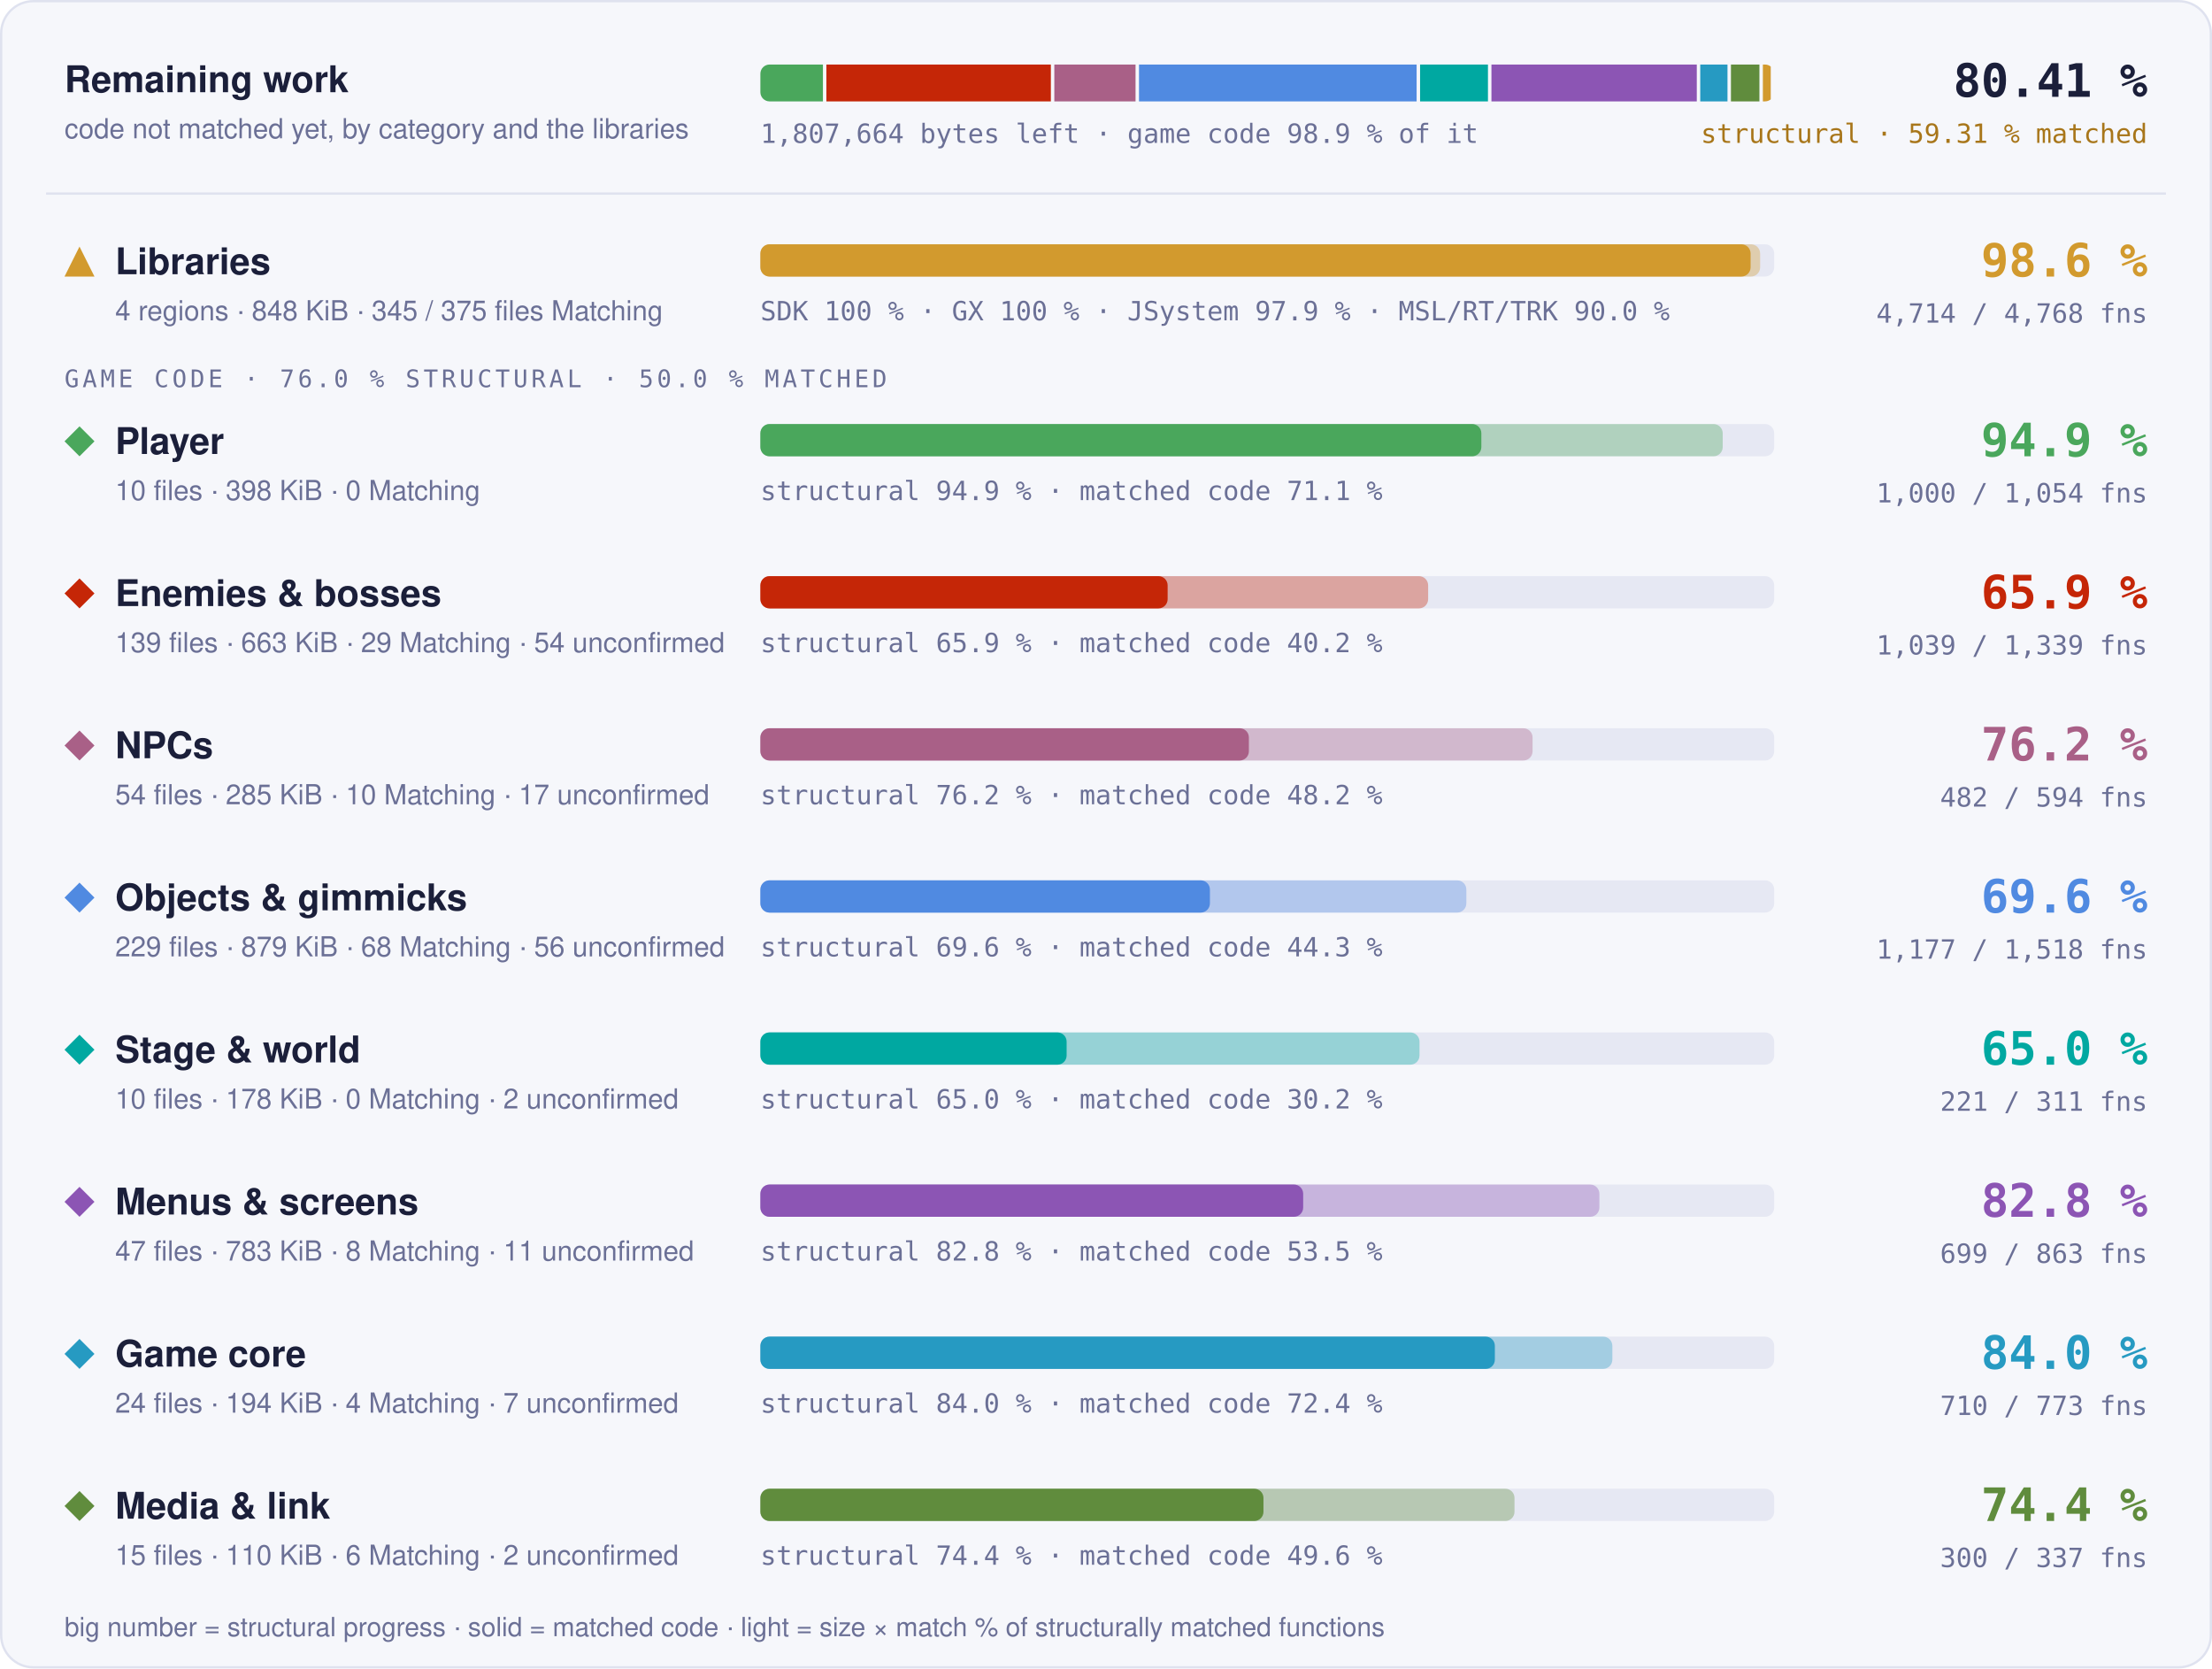
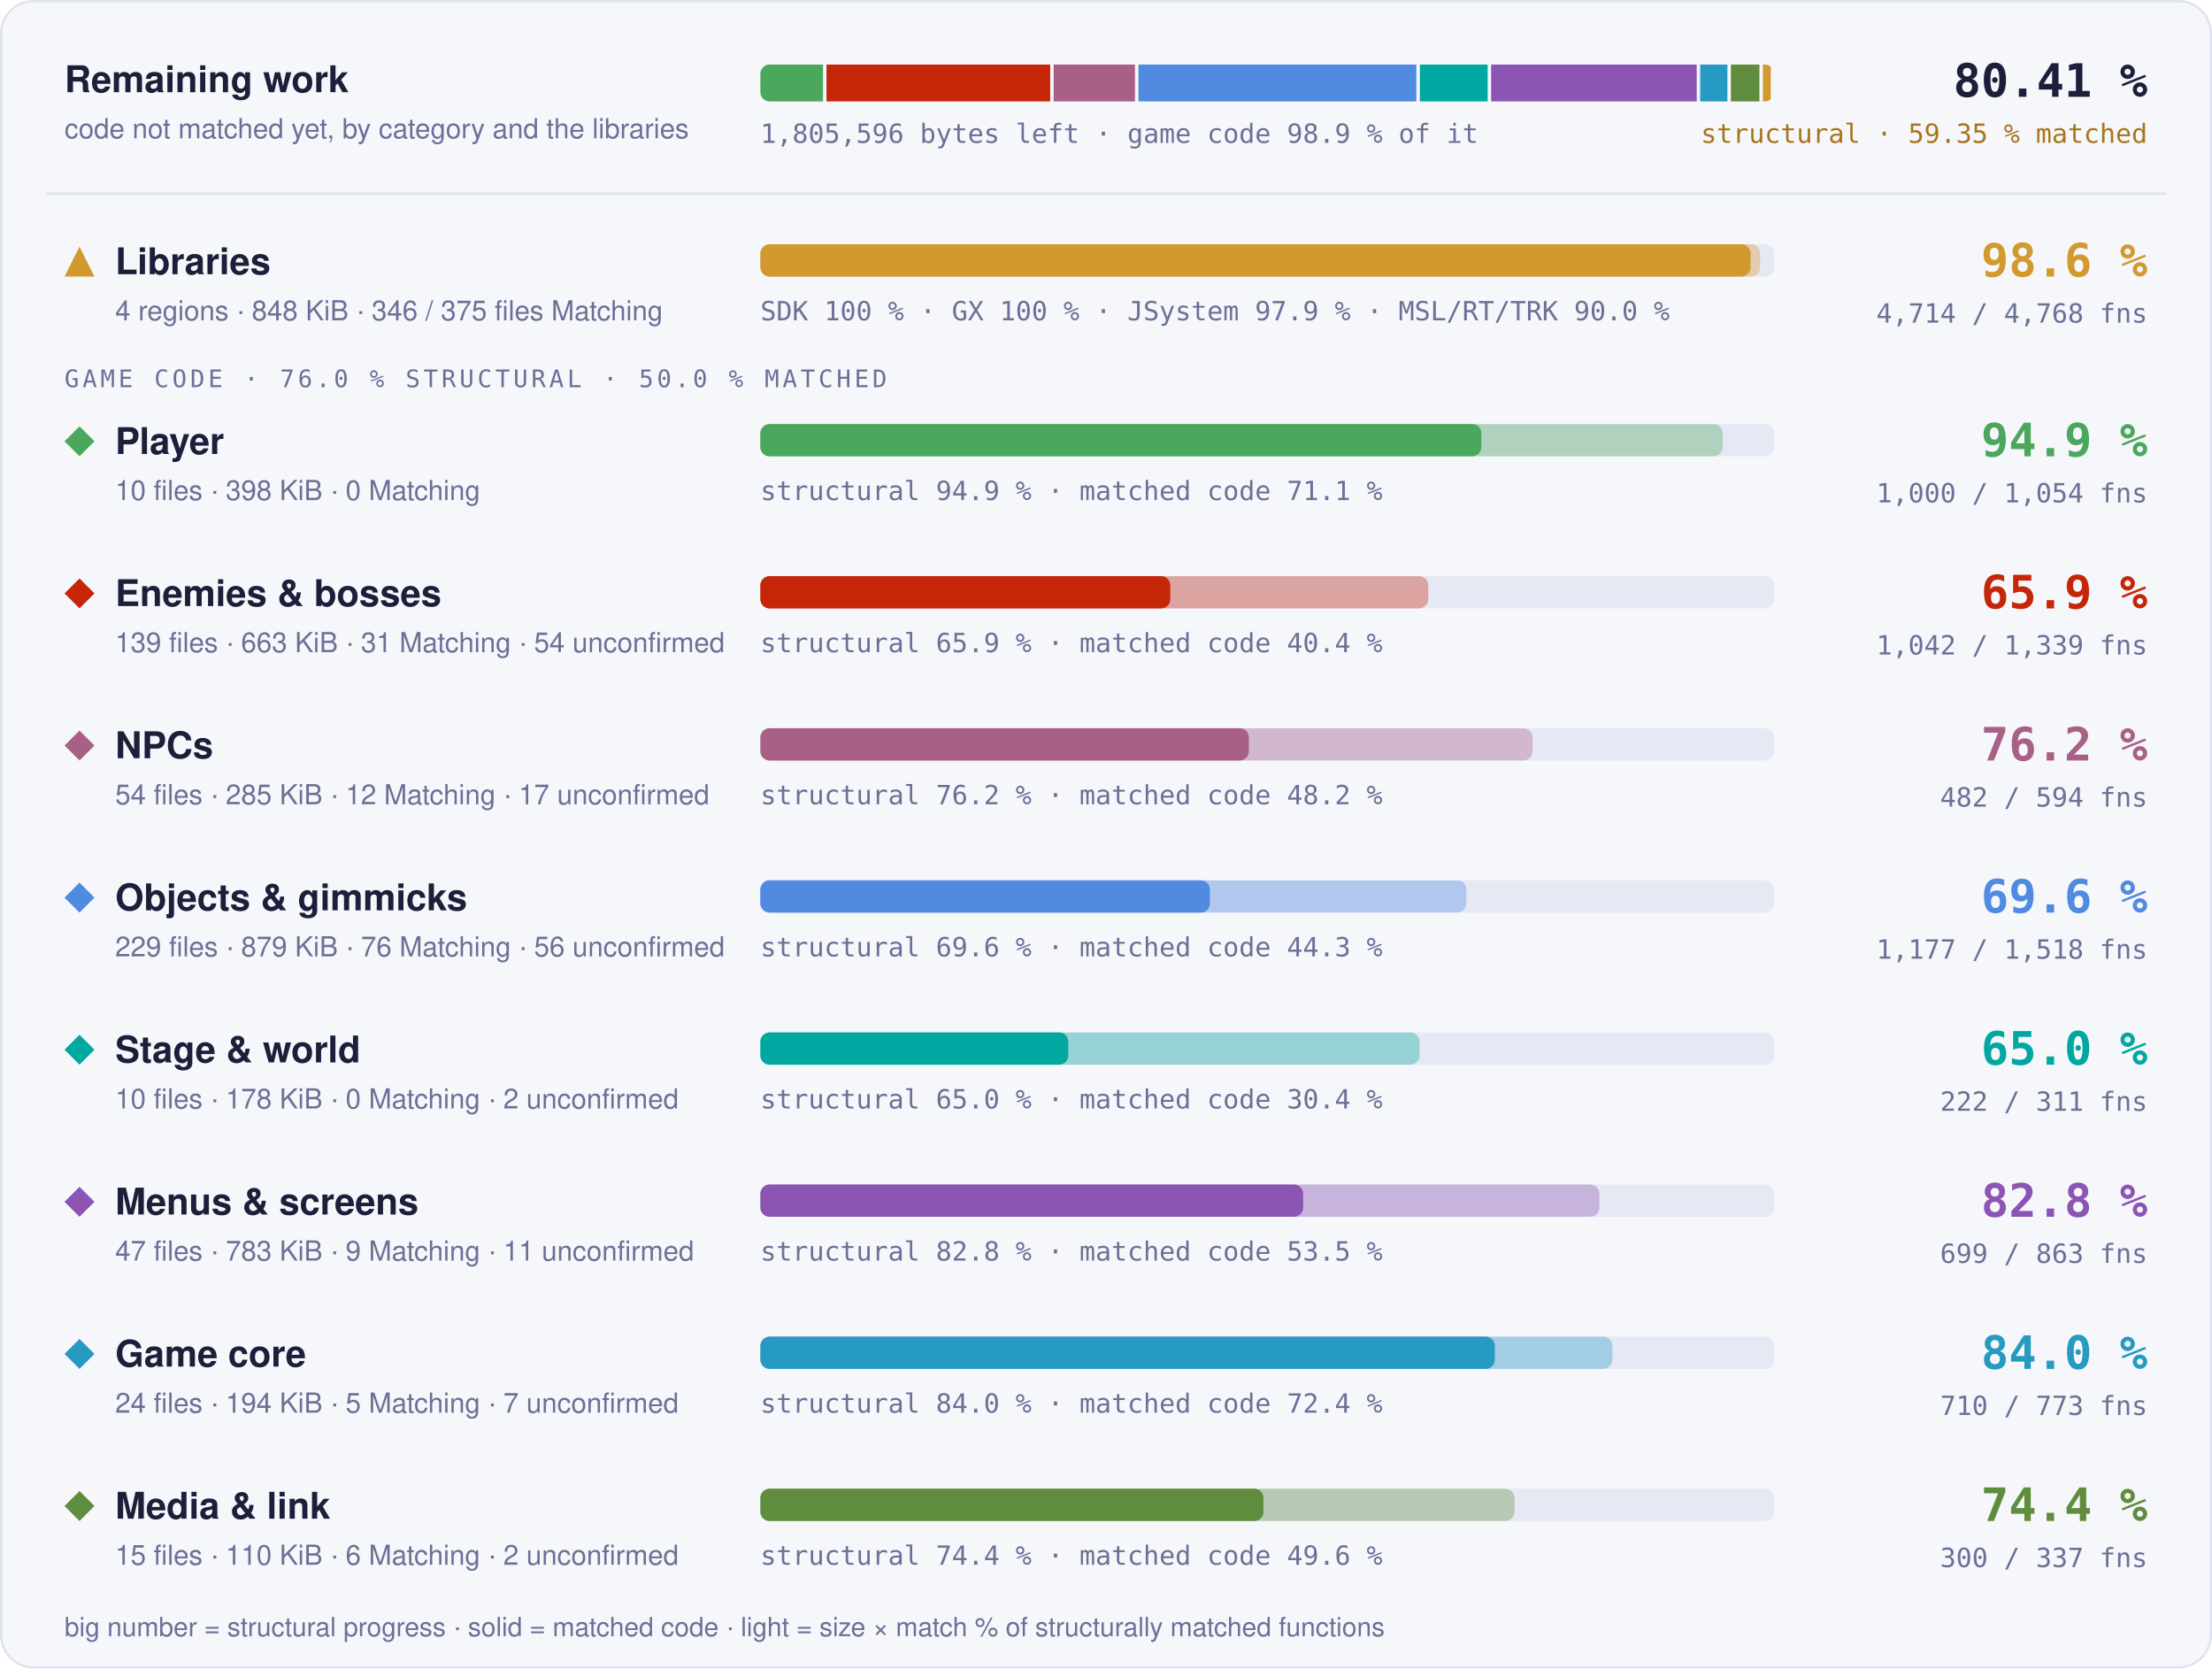
- <svg xmlns="http://www.w3.org/2000/svg" width="960" height="724" viewBox="0 0 960 724" role="img" aria-label="Progress overview: Libraries 98.6 % structural, 97.7 % matched code, 4714 of 4768 functions; Player 94.9 % structural, 71.1 % matched code, 1000 of 1054 functions; Enemies &amp; bosses 65.9 % structural, 40.2 % matched code, 1039 of 1339 functions; NPCs 76.2 % structural, 48.2 % matched code, 482 of 594 functions; Objects &amp; gimmicks 69.6 % structural, 44.3 % matched code, 1177 of 1518 functions; Stage &amp; world 65.0 % structural, 30.2 % matched code, 221 of 311 functions; Menus &amp; screens 82.8 % structural, 53.5 % matched code, 699 of 863 functions; Game core 84.0 % structural, 72.4 % matched code, 710 of 773 functions; Media &amp; link 74.4 % structural, 49.6 % matched code, 300 of 337 functions">
+ <svg xmlns="http://www.w3.org/2000/svg" width="960" height="724" viewBox="0 0 960 724" role="img" aria-label="Progress overview: Libraries 98.6 % structural, 97.7 % matched code, 4714 of 4768 functions; Player 94.9 % structural, 71.1 % matched code, 1000 of 1054 functions; Enemies &amp; bosses 65.9 % structural, 40.4 % matched code, 1042 of 1339 functions; NPCs 76.2 % structural, 48.2 % matched code, 482 of 594 functions; Objects &amp; gimmicks 69.6 % structural, 44.3 % matched code, 1177 of 1518 functions; Stage &amp; world 65.0 % structural, 30.4 % matched code, 222 of 311 functions; Menus &amp; screens 82.8 % structural, 53.5 % matched code, 699 of 863 functions; Game core 84.0 % structural, 72.4 % matched code, 710 of 773 functions; Media &amp; link 74.4 % structural, 49.6 % matched code, 300 of 337 functions">
  <style>text { font-family: -apple-system, BlinkMacSystemFont, 'Segoe UI', Helvetica, Arial, sans-serif; } .mono { font-family: ui-monospace, SFMono-Regular, 'SF Mono', Menlo, Consolas, monospace; } .grow { transform-box: fill-box; transform-origin: 0 50%; animation: grow 1.4s cubic-bezier(.2,.8,.2,1) both; } @keyframes grow { from { transform: scaleX(0); } } @media (prefers-reduced-motion: reduce) { * { animation: none !important; } }</style>
  <rect x="0.5" y="0.5" width="959" height="723" rx="14" fill="#f6f7fb" stroke="#dfe2ef" />
  <text x="28" y="40" font-size="16" font-weight="700" fill="#1b1f3a">Remaining work</text>
  <text x="28" y="60" font-size="12" fill="#6b7096">code not matched yet, by category and the libraries</text>
  <clipPath id="rw">
    <rect x="330" y="28" width="440" height="16" rx="4" />
  </clipPath>
  <g clip-path="url(#rw)">
-     <rect class="grow" x="330.00" y="28" width="27.15" height="16" fill="#4aa75c" />
-     <rect class="grow" x="358.65" y="28" width="97.42" height="16" fill="#c52607" />
-     <rect class="grow" x="457.57" y="28" width="35.25" height="16" fill="#a96087" />
-     <rect class="grow" x="494.32" y="28" width="120.49" height="16" fill="#508ae1" />
-     <rect class="grow" x="616.31" y="28" width="29.46" height="16" fill="#00a8a1" />
-     <rect class="grow" x="647.28" y="28" width="89.12" height="16" fill="#8c55b4" />
-     <rect class="grow" x="737.90" y="28" width="11.82" height="16" fill="#269ac2" />
-     <rect class="grow" x="751.22" y="28" width="12.36" height="16" fill="#608c3d" />
-     <rect class="grow" x="765.08" y="28" width="3.42" height="16" fill="#d29a2e" />
+     <rect class="grow" x="330.00" y="28" width="27.19" height="16" fill="#4aa75c" />
+     <rect class="grow" x="358.69" y="28" width="97.10" height="16" fill="#c52607" />
+     <rect class="grow" x="457.28" y="28" width="35.29" height="16" fill="#a96087" />
+     <rect class="grow" x="494.07" y="28" width="120.63" height="16" fill="#508ae1" />
+     <rect class="grow" x="616.21" y="28" width="29.43" height="16" fill="#00a8a1" />
+     <rect class="grow" x="647.14" y="28" width="89.23" height="16" fill="#8c55b4" />
+     <rect class="grow" x="737.86" y="28" width="11.83" height="16" fill="#269ac2" />
+     <rect class="grow" x="751.20" y="28" width="12.38" height="16" fill="#608c3d" />
+     <rect class="grow" x="765.07" y="28" width="3.43" height="16" fill="#d29a2e" />
  </g>
-   <text x="330" y="62" class="mono" font-size="11.5" fill="#6b7096">1,807,664 bytes left · game code 98.9 % of it</text>
+   <text x="330" y="62" class="mono" font-size="11.5" fill="#6b7096">1,805,596 bytes left · game code 98.9 % of it</text>
  <text x="932" y="42" text-anchor="end" class="mono" font-size="20" font-weight="700" fill="#1b1f3a">80.41 %</text>
-   <text x="932" y="62" text-anchor="end" class="mono" font-size="11.5" fill="#a8761a">structural · 59.31 % matched</text>
+   <text x="932" y="62" text-anchor="end" class="mono" font-size="11.5" fill="#a8761a">structural · 59.35 % matched</text>
  <line x1="20" x2="940" y1="84" y2="84" stroke="#dfe2ef" />
  <g fill="#d29a2e">
    <path d="M34.5 107L41 120L28 120Z" />
  </g>
  <text x="50" y="119" font-size="16" font-weight="700" fill="#1b1f3a">Libraries</text>
-   <text x="50" y="139" font-size="12" fill="#6b7096">4 regions · 848 KiB · 345 / 375 files Matching</text>
+   <text x="50" y="139" font-size="12" fill="#6b7096">4 regions · 848 KiB · 346 / 375 files Matching</text>
  <rect x="330" y="106" width="440" height="14" rx="4" fill="#e6e8f3" />
  <rect class="grow" style="animation-delay:0.0s" x="330" y="106" width="433.89" height="14" rx="4" fill="#d29a2e" fill-opacity="0.35" />
  <rect class="grow" style="animation-delay:0.0s" x="330" y="106" width="429.75" height="14" rx="4" fill="#d29a2e" />
  <text x="330" y="139" class="mono" font-size="11.5" fill="#6b7096">SDK 100 % · GX 100 % · JSystem 97.9 % · MSL/RT/TRK 90.0 %</text>
  <text x="932" y="120" text-anchor="end" class="mono" font-size="20" font-weight="700" fill="#d29a2e">98.6 %</text>
  <text x="932" y="140" text-anchor="end" class="mono" font-size="11.5" fill="#6b7096">4,714 / 4,768 fns</text>
  <text x="28" y="168" class="mono" font-size="10.5" letter-spacing="0.14em" fill="#6b7096">GAME CODE · 76.0 % STRUCTURAL · 50.0 % MATCHED</text>
  <g fill="#4aa75c">
    <path d="M34.5 185L41 191.5L34.5 198L28 191.5Z" />
  </g>
  <text x="50" y="197" font-size="16" font-weight="700" fill="#1b1f3a">Player</text>
  <text x="50" y="217" font-size="12" fill="#6b7096">10 files · 398 KiB · 0 Matching</text>
  <rect x="330" y="184" width="440" height="14" rx="4" fill="#e6e8f3" />
  <rect class="grow" style="animation-delay:0.1s" x="330" y="184" width="417.65" height="14" rx="4" fill="#4aa75c" fill-opacity="0.35" />
  <rect class="grow" style="animation-delay:0.1s" x="330" y="184" width="312.90" height="14" rx="4" fill="#4aa75c" />
  <text x="330" y="217" class="mono" font-size="11.5" fill="#6b7096">structural 94.9 % · matched code 71.1 %</text>
  <text x="932" y="198" text-anchor="end" class="mono" font-size="20" font-weight="700" fill="#4aa75c">94.9 %</text>
  <text x="932" y="218" text-anchor="end" class="mono" font-size="11.5" fill="#6b7096">1,000 / 1,054 fns</text>
  <g fill="#c52607">
    <path d="M34.5 251L41 257.5L34.5 264L28 257.5Z" />
  </g>
  <text x="50" y="263" font-size="16" font-weight="700" fill="#1b1f3a">Enemies &amp; bosses</text>
-   <text x="50" y="283" font-size="12" fill="#6b7096">139 files · 663 KiB · 29 Matching · 54 unconfirmed</text>
+   <text x="50" y="283" font-size="12" fill="#6b7096">139 files · 663 KiB · 31 Matching · 54 unconfirmed</text>
  <rect x="330" y="250" width="440" height="14" rx="4" fill="#e6e8f3" />
-   <rect class="grow" style="animation-delay:0.2s" x="330" y="250" width="289.81" height="14" rx="4" fill="#c52607" fill-opacity="0.35" />
-   <rect class="grow" style="animation-delay:0.2s" x="330" y="250" width="176.75" height="14" rx="4" fill="#c52607" />
-   <text x="330" y="283" class="mono" font-size="11.5" fill="#6b7096">structural 65.9 % · matched code 40.2 %</text>
+   <rect class="grow" style="animation-delay:0.2s" x="330" y="250" width="289.84" height="14" rx="4" fill="#c52607" fill-opacity="0.35" />
+   <rect class="grow" style="animation-delay:0.2s" x="330" y="250" width="177.90" height="14" rx="4" fill="#c52607" />
+   <text x="330" y="283" class="mono" font-size="11.5" fill="#6b7096">structural 65.9 % · matched code 40.4 %</text>
  <text x="932" y="264" text-anchor="end" class="mono" font-size="20" font-weight="700" fill="#c52607">65.9 %</text>
-   <text x="932" y="284" text-anchor="end" class="mono" font-size="11.5" fill="#6b7096">1,039 / 1,339 fns</text>
+   <text x="932" y="284" text-anchor="end" class="mono" font-size="11.5" fill="#6b7096">1,042 / 1,339 fns</text>
  <g fill="#a96087">
    <path d="M34.5 317L41 323.5L34.5 330L28 323.5Z" />
  </g>
  <text x="50" y="329" font-size="16" font-weight="700" fill="#1b1f3a">NPCs</text>
-   <text x="50" y="349" font-size="12" fill="#6b7096">54 files · 285 KiB · 10 Matching · 17 unconfirmed</text>
+   <text x="50" y="349" font-size="12" fill="#6b7096">54 files · 285 KiB · 12 Matching · 17 unconfirmed</text>
  <rect x="330" y="316" width="440" height="14" rx="4" fill="#e6e8f3" />
  <rect class="grow" style="animation-delay:0.3s" x="330" y="316" width="335.13" height="14" rx="4" fill="#a96087" fill-opacity="0.35" />
  <rect class="grow" style="animation-delay:0.3s" x="330" y="316" width="212.01" height="14" rx="4" fill="#a96087" />
  <text x="330" y="349" class="mono" font-size="11.5" fill="#6b7096">structural 76.2 % · matched code 48.2 %</text>
  <text x="932" y="330" text-anchor="end" class="mono" font-size="20" font-weight="700" fill="#a96087">76.2 %</text>
  <text x="932" y="350" text-anchor="end" class="mono" font-size="11.5" fill="#6b7096">482 / 594 fns</text>
  <g fill="#508ae1">
    <path d="M34.5 383L41 389.5L34.5 396L28 389.5Z" />
  </g>
  <text x="50" y="395" font-size="16" font-weight="700" fill="#1b1f3a">Objects &amp; gimmicks</text>
-   <text x="50" y="415" font-size="12" fill="#6b7096">229 files · 879 KiB · 68 Matching · 56 unconfirmed</text>
+   <text x="50" y="415" font-size="12" fill="#6b7096">229 files · 879 KiB · 76 Matching · 56 unconfirmed</text>
  <rect x="330" y="382" width="440" height="14" rx="4" fill="#e6e8f3" />
  <rect class="grow" style="animation-delay:0.4s" x="330" y="382" width="306.39" height="14" rx="4" fill="#508ae1" fill-opacity="0.35" />
  <rect class="grow" style="animation-delay:0.4s" x="330" y="382" width="195.10" height="14" rx="4" fill="#508ae1" />
  <text x="330" y="415" class="mono" font-size="11.5" fill="#6b7096">structural 69.6 % · matched code 44.3 %</text>
  <text x="932" y="396" text-anchor="end" class="mono" font-size="20" font-weight="700" fill="#508ae1">69.6 %</text>
  <text x="932" y="416" text-anchor="end" class="mono" font-size="11.5" fill="#6b7096">1,177 / 1,518 fns</text>
  <g fill="#00a8a1">
    <path d="M34.5 449L41 455.5L34.5 462L28 455.5Z" />
  </g>
  <text x="50" y="461" font-size="16" font-weight="700" fill="#1b1f3a">Stage &amp; world</text>
  <text x="50" y="481" font-size="12" fill="#6b7096">10 files · 178 KiB · 0 Matching · 2 unconfirmed</text>
  <rect x="330" y="448" width="440" height="14" rx="4" fill="#e6e8f3" />
-   <rect class="grow" style="animation-delay:0.5s" x="330" y="448" width="286.06" height="14" rx="4" fill="#00a8a1" fill-opacity="0.35" />
-   <rect class="grow" style="animation-delay:0.5s" x="330" y="448" width="132.91" height="14" rx="4" fill="#00a8a1" />
-   <text x="330" y="481" class="mono" font-size="11.5" fill="#6b7096">structural 65.0 % · matched code 30.2 %</text>
+   <rect class="grow" style="animation-delay:0.5s" x="330" y="448" width="286.08" height="14" rx="4" fill="#00a8a1" fill-opacity="0.35" />
+   <rect class="grow" style="animation-delay:0.5s" x="330" y="448" width="133.62" height="14" rx="4" fill="#00a8a1" />
+   <text x="330" y="481" class="mono" font-size="11.5" fill="#6b7096">structural 65.0 % · matched code 30.4 %</text>
  <text x="932" y="462" text-anchor="end" class="mono" font-size="20" font-weight="700" fill="#00a8a1">65.0 %</text>
-   <text x="932" y="482" text-anchor="end" class="mono" font-size="11.5" fill="#6b7096">221 / 311 fns</text>
+   <text x="932" y="482" text-anchor="end" class="mono" font-size="11.5" fill="#6b7096">222 / 311 fns</text>
  <g fill="#8c55b4">
    <path d="M34.5 515L41 521.5L34.5 528L28 521.5Z" />
  </g>
  <text x="50" y="527" font-size="16" font-weight="700" fill="#1b1f3a">Menus &amp; screens</text>
-   <text x="50" y="547" font-size="12" fill="#6b7096">47 files · 783 KiB · 8 Matching · 11 unconfirmed</text>
+   <text x="50" y="547" font-size="12" fill="#6b7096">47 files · 783 KiB · 9 Matching · 11 unconfirmed</text>
  <rect x="330" y="514" width="440" height="14" rx="4" fill="#e6e8f3" />
  <rect class="grow" style="animation-delay:0.6s" x="330" y="514" width="364.13" height="14" rx="4" fill="#8c55b4" fill-opacity="0.35" />
  <rect class="grow" style="animation-delay:0.6s" x="330" y="514" width="235.57" height="14" rx="4" fill="#8c55b4" />
  <text x="330" y="547" class="mono" font-size="11.5" fill="#6b7096">structural 82.8 % · matched code 53.5 %</text>
  <text x="932" y="528" text-anchor="end" class="mono" font-size="20" font-weight="700" fill="#8c55b4">82.8 %</text>
  <text x="932" y="548" text-anchor="end" class="mono" font-size="11.5" fill="#6b7096">699 / 863 fns</text>
  <g fill="#269ac2">
    <path d="M34.5 581L41 587.5L34.5 594L28 587.5Z" />
  </g>
  <text x="50" y="593" font-size="16" font-weight="700" fill="#1b1f3a">Game core</text>
-   <text x="50" y="613" font-size="12" fill="#6b7096">24 files · 194 KiB · 4 Matching · 7 unconfirmed</text>
+   <text x="50" y="613" font-size="12" fill="#6b7096">24 files · 194 KiB · 5 Matching · 7 unconfirmed</text>
  <rect x="330" y="580" width="440" height="14" rx="4" fill="#e6e8f3" />
  <rect class="grow" style="animation-delay:0.7s" x="330" y="580" width="369.75" height="14" rx="4" fill="#269ac2" fill-opacity="0.35" />
  <rect class="grow" style="animation-delay:0.7s" x="330" y="580" width="318.76" height="14" rx="4" fill="#269ac2" />
  <text x="330" y="613" class="mono" font-size="11.5" fill="#6b7096">structural 84.0 % · matched code 72.4 %</text>
  <text x="932" y="594" text-anchor="end" class="mono" font-size="20" font-weight="700" fill="#269ac2">84.0 %</text>
  <text x="932" y="614" text-anchor="end" class="mono" font-size="11.5" fill="#6b7096">710 / 773 fns</text>
  <g fill="#608c3d">
    <path d="M34.5 647L41 653.5L34.5 660L28 653.5Z" />
  </g>
  <text x="50" y="659" font-size="16" font-weight="700" fill="#1b1f3a">Media &amp; link</text>
  <text x="50" y="679" font-size="12" fill="#6b7096">15 files · 110 KiB · 6 Matching · 2 unconfirmed</text>
  <rect x="330" y="646" width="440" height="14" rx="4" fill="#e6e8f3" />
  <rect class="grow" style="animation-delay:0.8s" x="330" y="646" width="327.29" height="14" rx="4" fill="#608c3d" fill-opacity="0.35" />
  <rect class="grow" style="animation-delay:0.8s" x="330" y="646" width="218.34" height="14" rx="4" fill="#608c3d" />
  <text x="330" y="679" class="mono" font-size="11.5" fill="#6b7096">structural 74.4 % · matched code 49.6 %</text>
  <text x="932" y="660" text-anchor="end" class="mono" font-size="20" font-weight="700" fill="#608c3d">74.4 %</text>
  <text x="932" y="680" text-anchor="end" class="mono" font-size="11.5" fill="#6b7096">300 / 337 fns</text>
  <text x="28" y="710" font-size="11.5" fill="#6b7096">big number = structural progress · solid = matched code · light = size × match % of structurally matched functions</text>
</svg>
